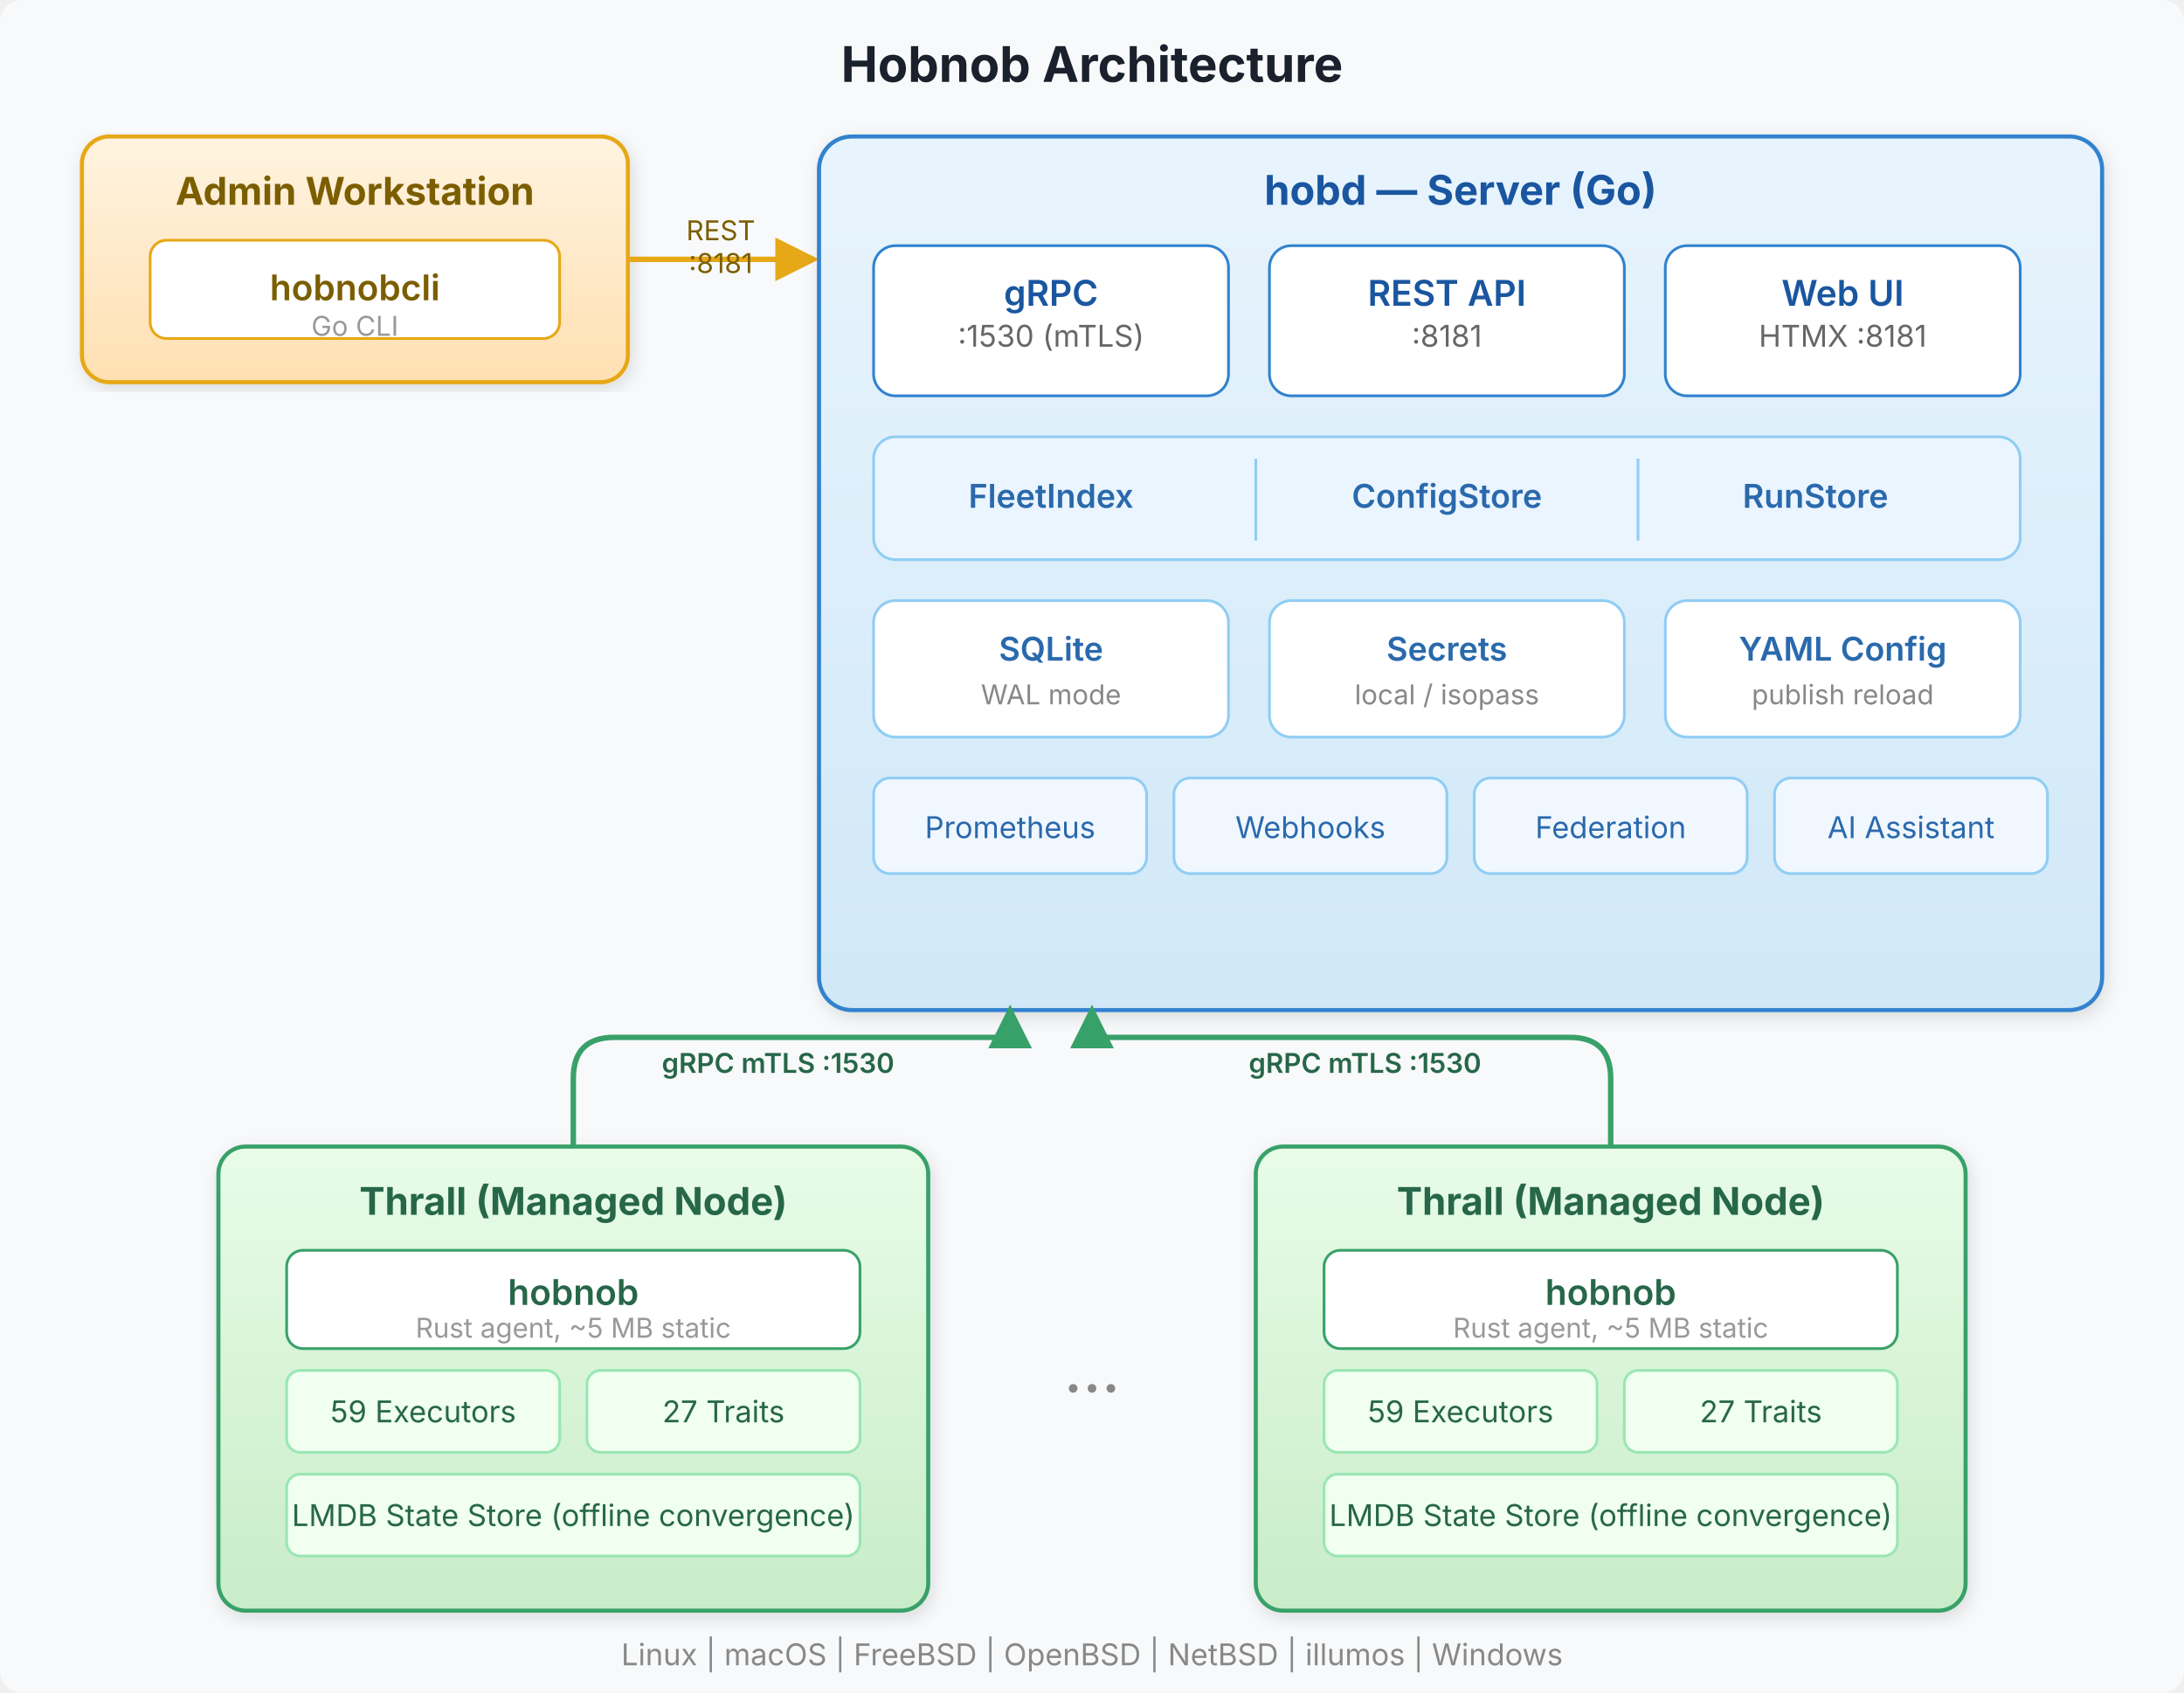
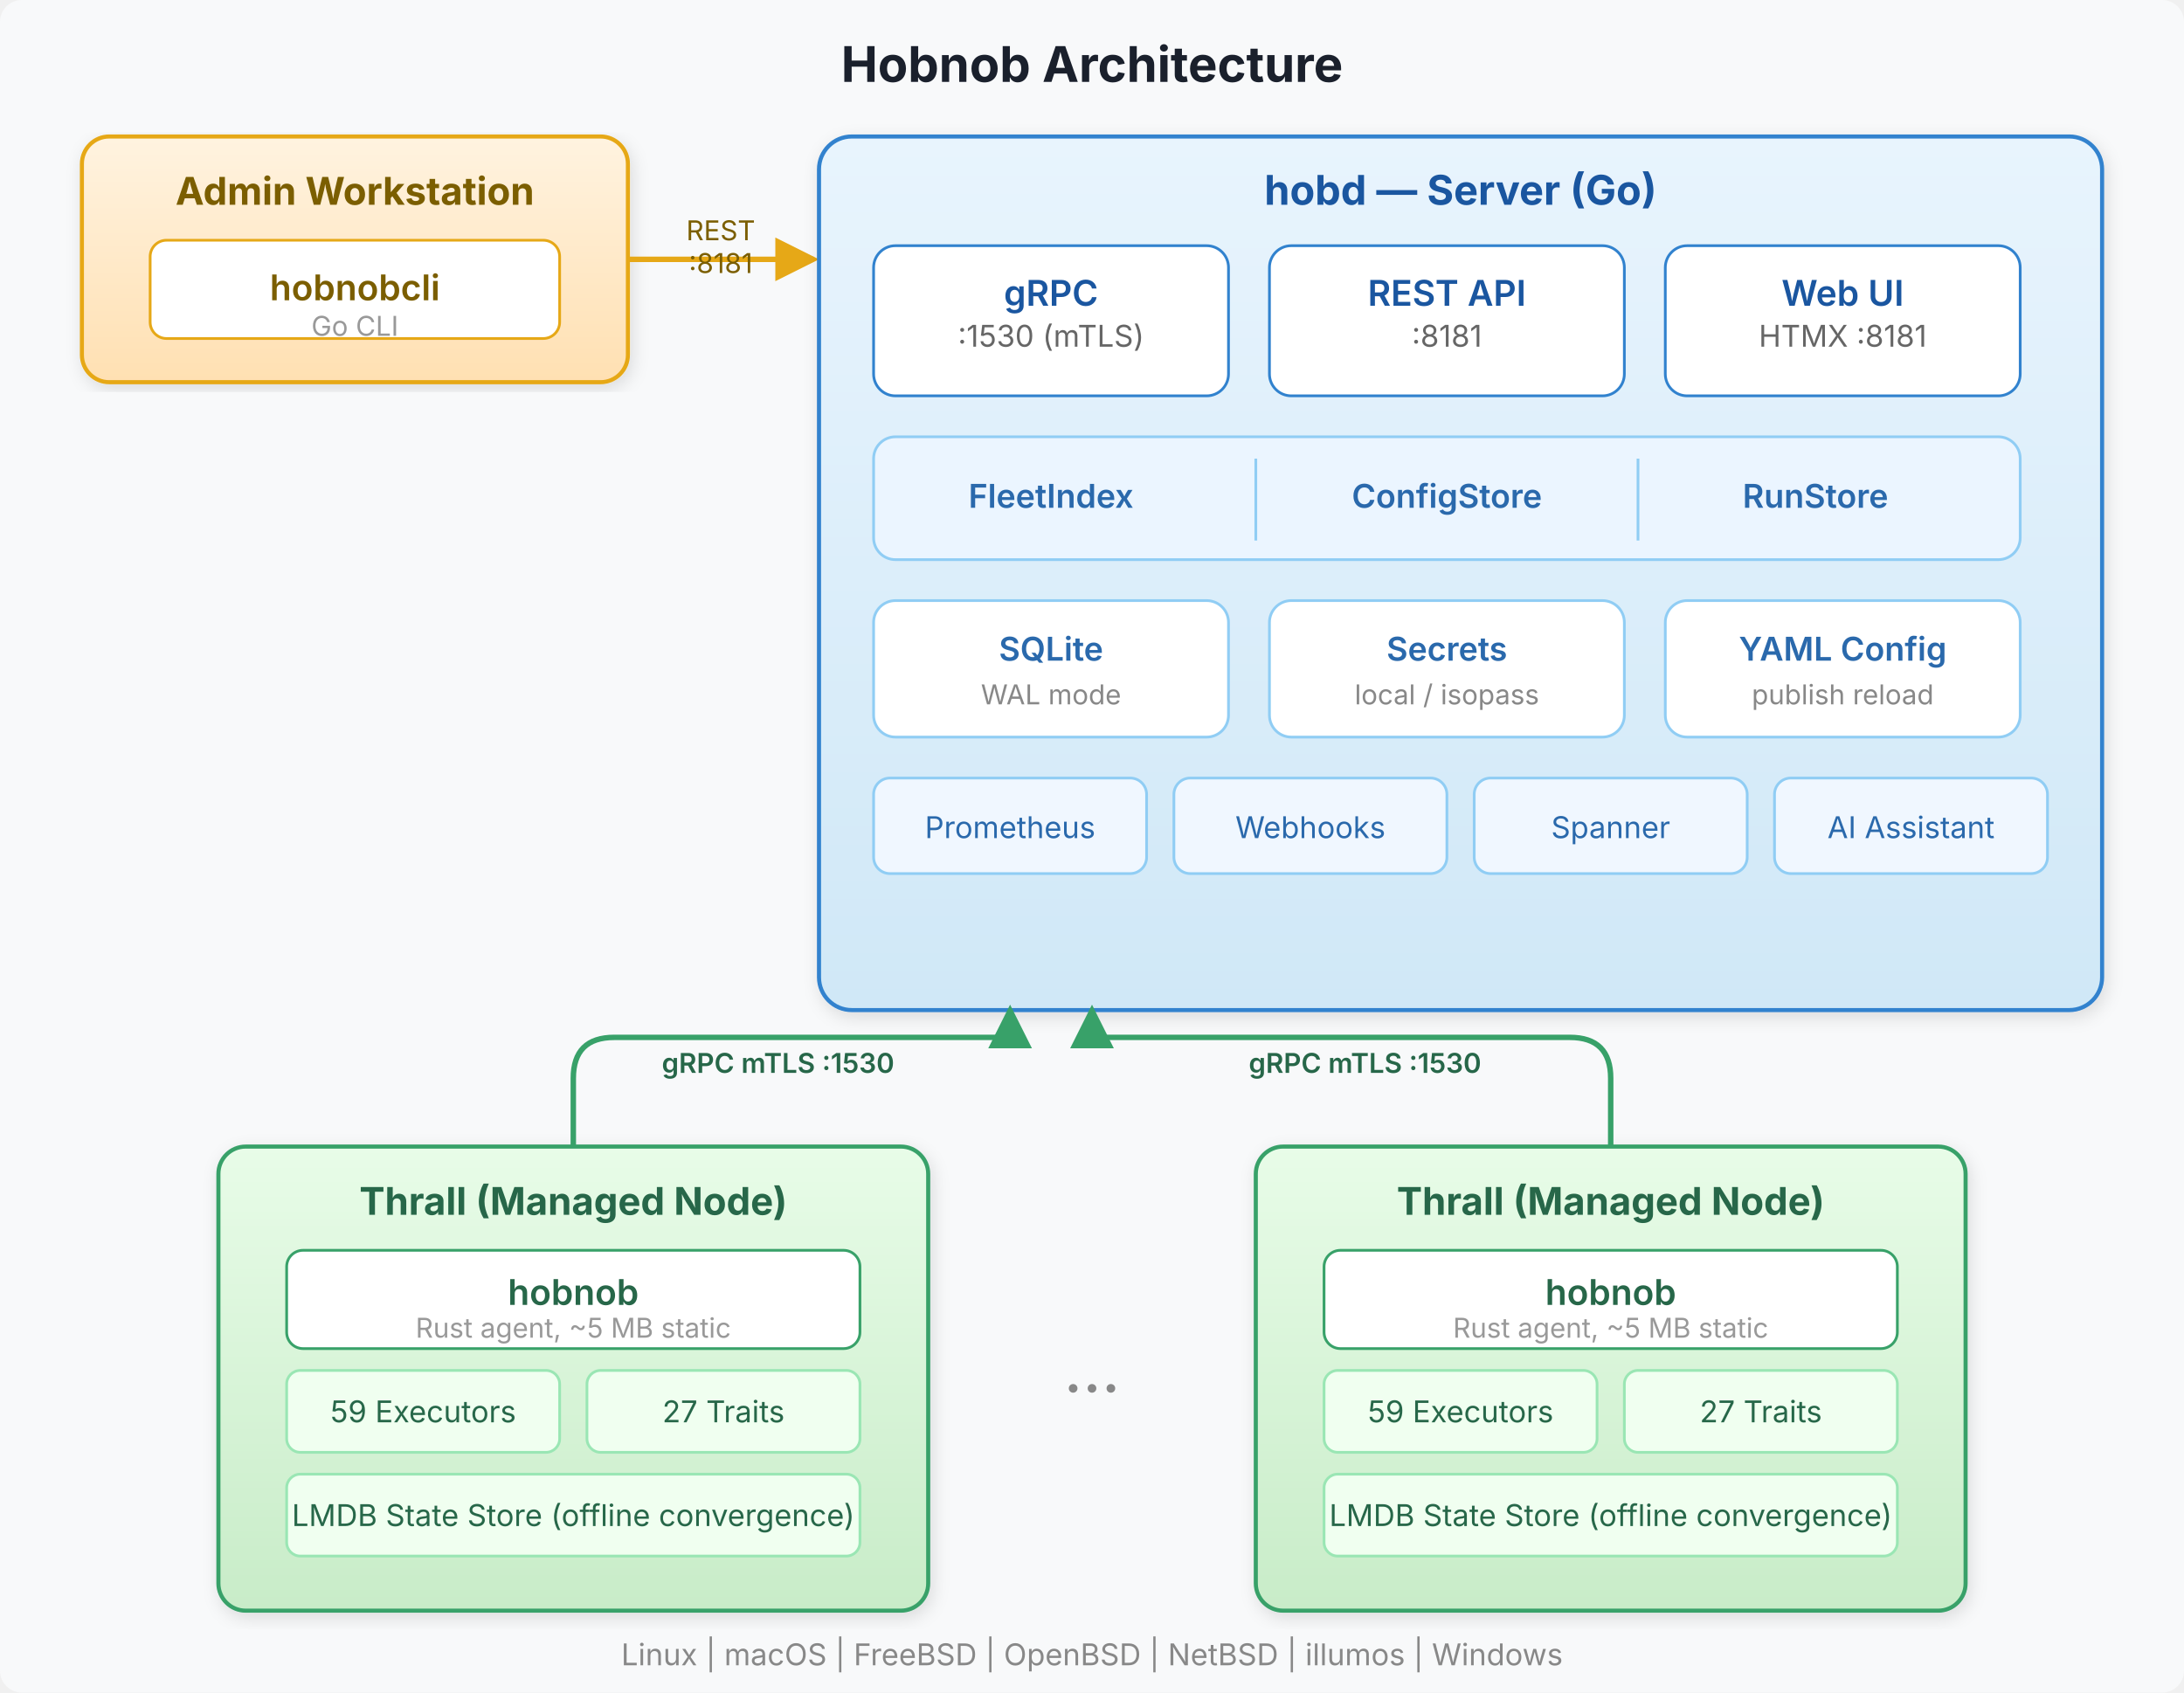
<svg xmlns="http://www.w3.org/2000/svg" viewBox="0 0 800 620" font-family="Inter, system-ui, sans-serif" font-size="13">
  <defs>
    <filter id="shadow" x="-4%" y="-4%" width="108%" height="108%">
      <feDropShadow dx="1" dy="2" stdDeviation="3" flood-opacity="0.12" />
    </filter>
    <linearGradient id="serverGrad" x1="0" y1="0" x2="0" y2="1">
      <stop offset="0%" stop-color="#e8f4fd" />
      <stop offset="100%" stop-color="#d0e8f7" />
    </linearGradient>
    <linearGradient id="thrallGrad" x1="0" y1="0" x2="0" y2="1">
      <stop offset="0%" stop-color="#e8fce8" />
      <stop offset="100%" stop-color="#c8ecc8" />
    </linearGradient>
    <linearGradient id="cliGrad" x1="0" y1="0" x2="0" y2="1">
      <stop offset="0%" stop-color="#fff3e0" />
      <stop offset="100%" stop-color="#ffe0b2" />
    </linearGradient>
  </defs>
  <rect width="800" height="620" fill="#f8f9fa" rx="8" />
  <text x="400" y="30" text-anchor="middle" font-size="18" font-weight="700" fill="#1a202c">Hobnob Architecture</text>
  <rect x="30" y="50" width="200" height="90" rx="10" fill="url(#cliGrad)" stroke="#e6a817" stroke-width="1.5" filter="url(#shadow)" />
  <text x="130" y="75" text-anchor="middle" font-weight="700" fill="#7b5e00" font-size="14">Admin Workstation</text>
  <rect x="55" y="88" width="150" height="36" rx="6" fill="#fff" stroke="#e6a817" stroke-width="1" />
  <text x="130" y="110" text-anchor="middle" font-weight="600" fill="#7b5e00">hobnobcli</text>
  <text x="130" y="123" text-anchor="middle" font-size="10" fill="#999">Go CLI</text>
  <line x1="230" y1="95" x2="298" y2="95" stroke="#e6a817" stroke-width="2" marker-end="url(#arrowOrange)" />
  <text x="264" y="88" text-anchor="middle" font-size="10" fill="#7b5e00">REST</text>
  <text x="264" y="100" text-anchor="middle" font-size="10" fill="#7b5e00">:8181</text>
  <rect x="300" y="50" width="470" height="320" rx="12" fill="url(#serverGrad)" stroke="#3182ce" stroke-width="1.5" filter="url(#shadow)" />
  <text x="535" y="75" text-anchor="middle" font-weight="700" fill="#1a56a0" font-size="15">hobd — Server (Go)</text>
  <rect x="320" y="90" width="130" height="55" rx="8" fill="#fff" stroke="#3182ce" stroke-width="1" />
  <text x="385" y="112" text-anchor="middle" font-weight="600" fill="#1a56a0">gRPC</text>
  <text x="385" y="127" text-anchor="middle" font-size="11" fill="#666">:1530 (mTLS)</text>
  <rect x="465" y="90" width="130" height="55" rx="8" fill="#fff" stroke="#3182ce" stroke-width="1" />
  <text x="530" y="112" text-anchor="middle" font-weight="600" fill="#1a56a0">REST API</text>
  <text x="530" y="127" text-anchor="middle" font-size="11" fill="#666">:8181</text>
  <rect x="610" y="90" width="130" height="55" rx="8" fill="#fff" stroke="#3182ce" stroke-width="1" />
  <text x="675" y="112" text-anchor="middle" font-weight="600" fill="#1a56a0">Web UI</text>
  <text x="675" y="127" text-anchor="middle" font-size="11" fill="#666">HTMX :8181</text>
  <rect x="320" y="160" width="420" height="45" rx="8" fill="#ebf5ff" stroke="#90cdf4" stroke-width="1" />
  <text x="385" y="186" text-anchor="middle" font-weight="600" fill="#2a69ac" font-size="12">FleetIndex</text>
  <line x1="460" y1="168" x2="460" y2="198" stroke="#90cdf4" stroke-width="1" />
  <text x="530" y="186" text-anchor="middle" font-weight="600" fill="#2a69ac" font-size="12">ConfigStore</text>
  <line x1="600" y1="168" x2="600" y2="198" stroke="#90cdf4" stroke-width="1" />
  <text x="665" y="186" text-anchor="middle" font-weight="600" fill="#2a69ac" font-size="12">RunStore</text>
  <rect x="320" y="220" width="130" height="50" rx="8" fill="#fff" stroke="#90cdf4" stroke-width="1" />
  <text x="385" y="242" text-anchor="middle" font-weight="600" fill="#2a69ac" font-size="12">SQLite</text>
  <text x="385" y="258" text-anchor="middle" font-size="10" fill="#888">WAL mode</text>
  <rect x="465" y="220" width="130" height="50" rx="8" fill="#fff" stroke="#90cdf4" stroke-width="1" />
  <text x="530" y="242" text-anchor="middle" font-weight="600" fill="#2a69ac" font-size="12">Secrets</text>
  <text x="530" y="258" text-anchor="middle" font-size="10" fill="#888">local / isopass</text>
  <rect x="610" y="220" width="130" height="50" rx="8" fill="#fff" stroke="#90cdf4" stroke-width="1" />
  <text x="675" y="242" text-anchor="middle" font-weight="600" fill="#2a69ac" font-size="12">YAML Config</text>
  <text x="675" y="258" text-anchor="middle" font-size="10" fill="#888">publish reload</text>
  <rect x="320" y="285" width="100" height="35" rx="6" fill="#f0f7ff" stroke="#90cdf4" stroke-width="1" />
  <text x="370" y="307" text-anchor="middle" font-size="11" fill="#2a69ac">Prometheus</text>
  <rect x="430" y="285" width="100" height="35" rx="6" fill="#f0f7ff" stroke="#90cdf4" stroke-width="1" />
  <text x="480" y="307" text-anchor="middle" font-size="11" fill="#2a69ac">Webhooks</text>
  <rect x="540" y="285" width="100" height="35" rx="6" fill="#f0f7ff" stroke="#90cdf4" stroke-width="1" />
-   <text x="590" y="307" text-anchor="middle" font-size="11" fill="#2a69ac">Federation</text>
+   <text x="590" y="307" text-anchor="middle" font-size="11" fill="#2a69ac">Spanner</text>
  <rect x="650" y="285" width="100" height="35" rx="6" fill="#f0f7ff" stroke="#90cdf4" stroke-width="1" />
  <text x="700" y="307" text-anchor="middle" font-size="11" fill="#2a69ac">AI Assistant</text>
  <rect x="80" y="420" width="260" height="170" rx="10" fill="url(#thrallGrad)" stroke="#38a169" stroke-width="1.5" filter="url(#shadow)" />
  <text x="210" y="445" text-anchor="middle" font-weight="700" fill="#276749" font-size="14">Thrall (Managed Node)</text>
  <rect x="105" y="458" width="210" height="36" rx="6" fill="#fff" stroke="#38a169" stroke-width="1" />
  <text x="210" y="478" text-anchor="middle" font-weight="600" fill="#276749">hobnob</text>
  <text x="210" y="490" text-anchor="middle" font-size="10" fill="#999">Rust agent, ~5 MB static</text>
  <rect x="105" y="502" width="100" height="30" rx="5" fill="#f0fff0" stroke="#9ae6b4" stroke-width="1" />
  <text x="155" y="521" text-anchor="middle" font-size="11" fill="#276749">59 Executors</text>
  <rect x="215" y="502" width="100" height="30" rx="5" fill="#f0fff0" stroke="#9ae6b4" stroke-width="1" />
  <text x="265" y="521" text-anchor="middle" font-size="11" fill="#276749">27 Traits</text>
  <rect x="105" y="540" width="210" height="30" rx="5" fill="#f0fff0" stroke="#9ae6b4" stroke-width="1" />
  <text x="210" y="559" text-anchor="middle" font-size="11" fill="#276749">LMDB State Store (offline convergence)</text>
  <rect x="460" y="420" width="260" height="170" rx="10" fill="url(#thrallGrad)" stroke="#38a169" stroke-width="1.5" filter="url(#shadow)" />
  <text x="590" y="445" text-anchor="middle" font-weight="700" fill="#276749" font-size="14">Thrall (Managed Node)</text>
  <rect x="485" y="458" width="210" height="36" rx="6" fill="#fff" stroke="#38a169" stroke-width="1" />
  <text x="590" y="478" text-anchor="middle" font-weight="600" fill="#276749">hobnob</text>
  <text x="590" y="490" text-anchor="middle" font-size="10" fill="#999">Rust agent, ~5 MB static</text>
  <rect x="485" y="502" width="100" height="30" rx="5" fill="#f0fff0" stroke="#9ae6b4" stroke-width="1" />
  <text x="535" y="521" text-anchor="middle" font-size="11" fill="#276749">59 Executors</text>
  <rect x="595" y="502" width="100" height="30" rx="5" fill="#f0fff0" stroke="#9ae6b4" stroke-width="1" />
  <text x="645" y="521" text-anchor="middle" font-size="11" fill="#276749">27 Traits</text>
  <rect x="485" y="540" width="210" height="30" rx="5" fill="#f0fff0" stroke="#9ae6b4" stroke-width="1" />
  <text x="590" y="559" text-anchor="middle" font-size="11" fill="#276749">LMDB State Store (offline convergence)</text>
  <text x="400" y="510" text-anchor="middle" font-size="24" fill="#888">...</text>
  <path d="M 210 420 L 210 395 Q 210 380 225 380 L 370 380 L 370 370" fill="none" stroke="#38a169" stroke-width="2" marker-end="url(#arrowGreen)" />
  <path d="M 590 420 L 590 395 Q 590 380 575 380 L 400 380 L 400 370" fill="none" stroke="#38a169" stroke-width="2" marker-end="url(#arrowGreen)" />
  <text x="285" y="393" text-anchor="middle" font-size="10" fill="#276749" font-weight="600">gRPC mTLS :1530</text>
  <text x="500" y="393" text-anchor="middle" font-size="10" fill="#276749" font-weight="600">gRPC mTLS :1530</text>
  <defs>
    <marker id="arrowGreen" markerWidth="8" markerHeight="8" refX="7" refY="4" orient="auto">
      <path d="M 0 0 L 8 4 L 0 8 Z" fill="#38a169" />
    </marker>
    <marker id="arrowOrange" markerWidth="8" markerHeight="8" refX="7" refY="4" orient="auto">
      <path d="M 0 0 L 8 4 L 0 8 Z" fill="#e6a817" />
    </marker>
  </defs>
  <text x="400" y="610" text-anchor="middle" font-size="11" fill="#888">Linux | macOS | FreeBSD | OpenBSD | NetBSD | illumos | Windows</text>
</svg>
